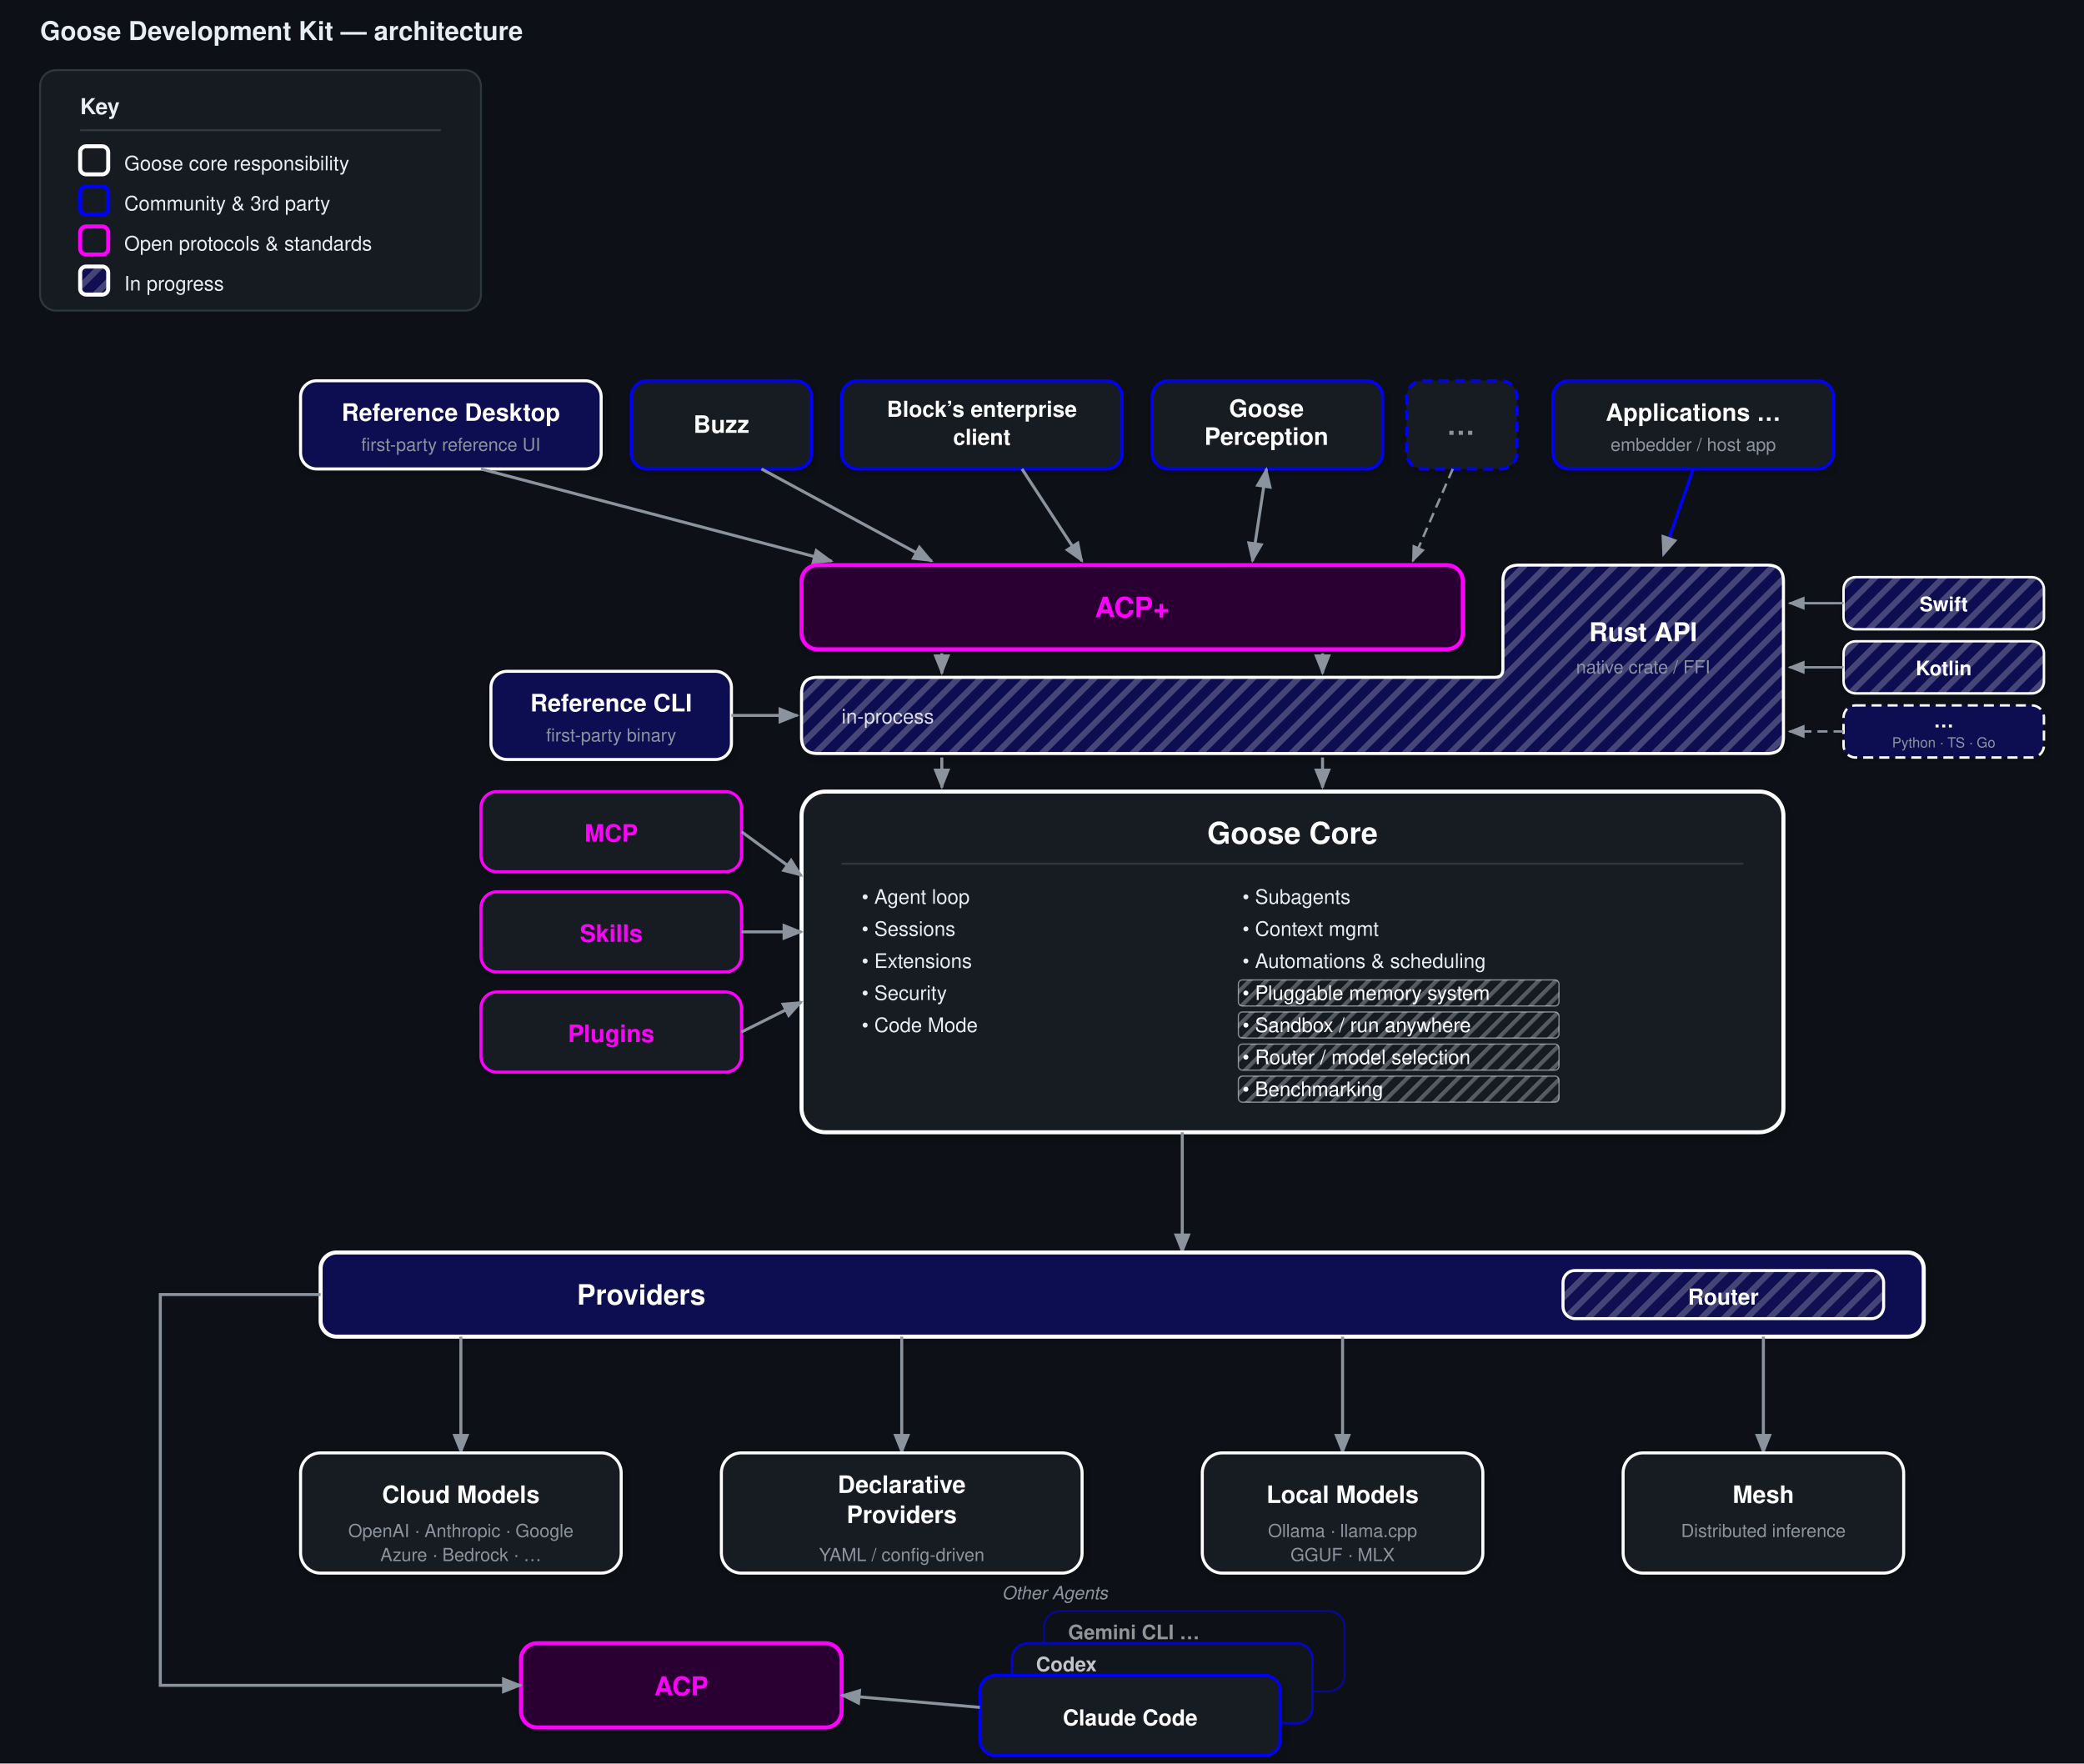
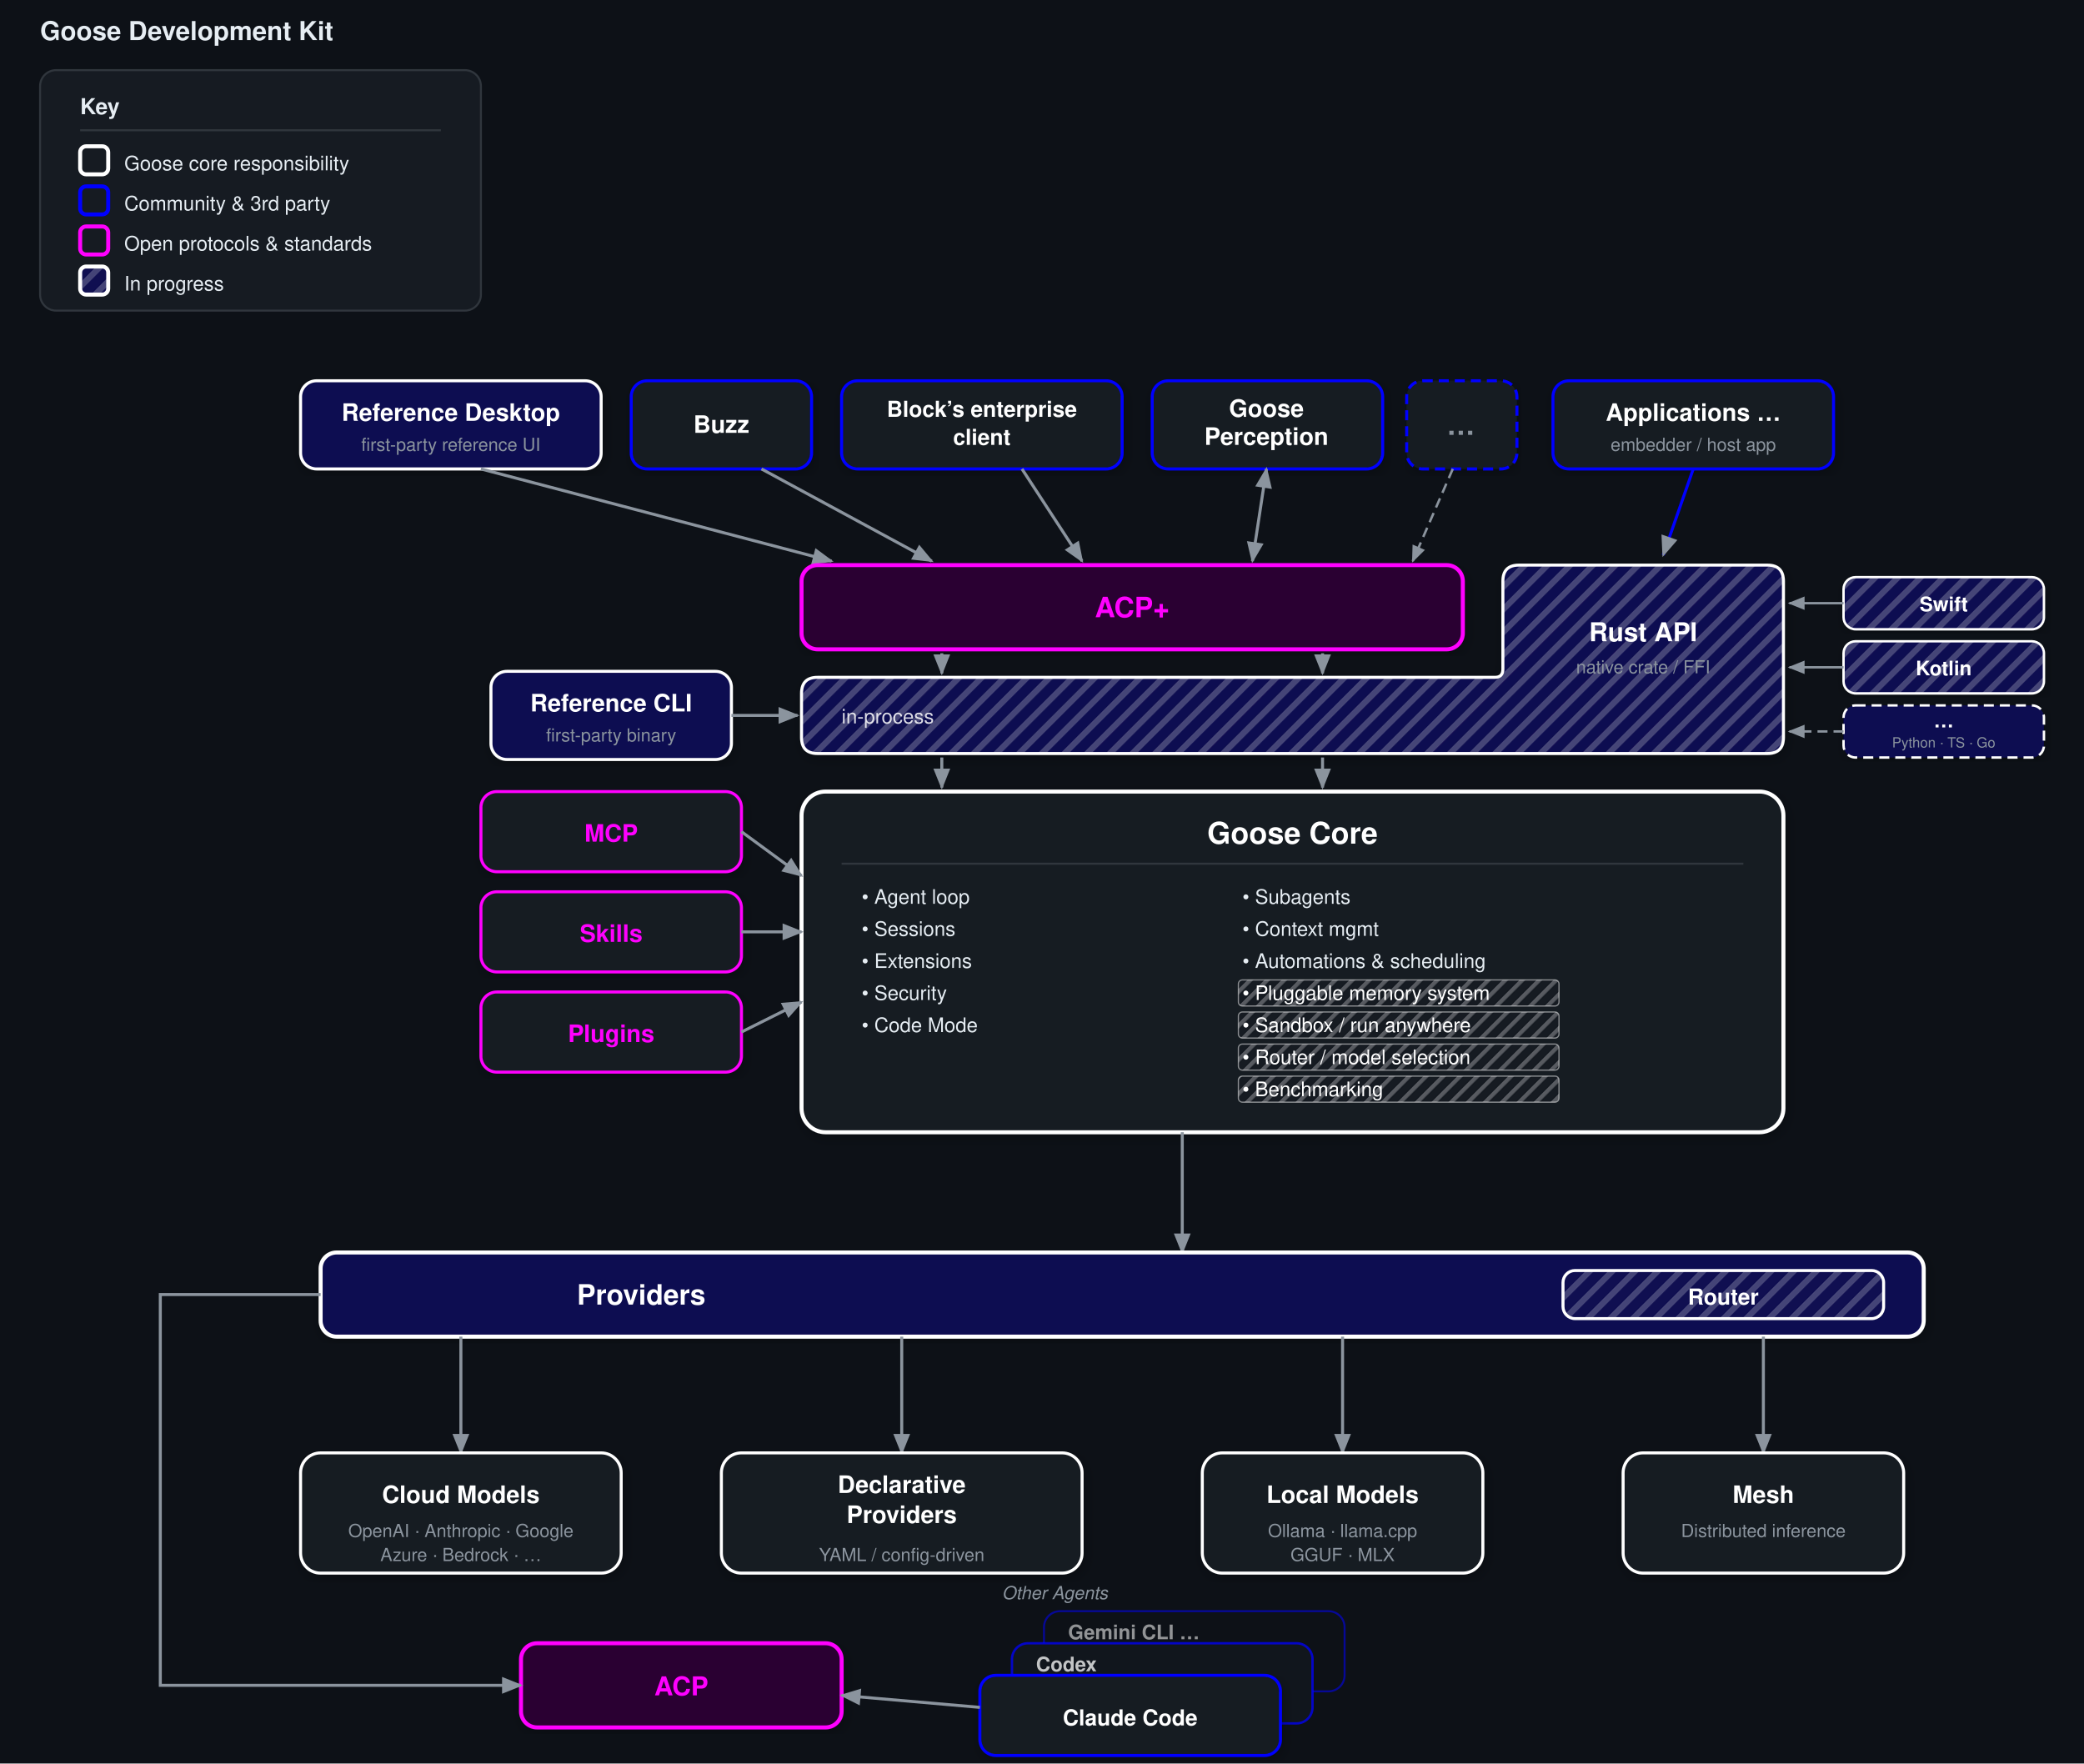
<svg xmlns="http://www.w3.org/2000/svg" viewBox="0 0 1040 880" font-family="-apple-system, BlinkMacSystemFont, 'Segoe UI', Helvetica, Arial, sans-serif">
  <defs>
    <marker id="arr" viewBox="0 0 10 10" refX="9" refY="5" markerWidth="7" markerHeight="7" orient="auto-start-reverse">
      <path d="M 0 1 L 10 5 L 0 9 z" fill="#8b949e" />
    </marker>
    <filter id="shadow" x="-4%" y="-4%" width="108%" height="112%">
      <feDropShadow dx="1" dy="2" stdDeviation="3" flood-opacity="0.25" />
    </filter>
    <pattern id="stripeGreen" patternUnits="userSpaceOnUse" width="8" height="8" patternTransform="rotate(45)">
      <rect width="8" height="8" fill="#100f51" />
      <rect width="3" height="8" fill="#ffffff" fill-opacity="0.22" />
    </pattern>
    <pattern id="stripeGreenInline" patternUnits="userSpaceOnUse" width="6" height="6" patternTransform="rotate(45)">
      <rect width="6" height="6" fill="#161b22" />
      <rect width="2" height="6" fill="#ffffff" fill-opacity="0.28" />
    </pattern>
  </defs>
  <rect width="1040" height="880" fill="#0d1117" />
-   <text x="20" y="20" font-size="13" font-weight="700" fill="#e6edf3">Goose Development Kit — architecture</text>
+   <text x="20" y="20" font-size="13" font-weight="700" fill="#e6edf3">Goose Development Kit</text>
  <rect x="20" y="35" width="220" height="120" rx="8" fill="#161b22" stroke="#30363d" stroke-width="1" />
  <text x="40" y="57" font-size="11" font-weight="700" fill="#e6edf3">Key</text>
  <line x1="40" y1="65" x2="220" y2="65" stroke="#30363d" stroke-width="1" />
  <rect x="40" y="73" width="14" height="14" rx="3" fill="none" stroke="#ffffff" stroke-width="2" />
  <text x="62" y="85" font-size="10" fill="#e6edf3">Goose core responsibility</text>
  <rect x="40" y="93" width="14" height="14" rx="3" fill="none" stroke="#0000ff" stroke-width="2" />
  <text x="62" y="105" font-size="10" fill="#e6edf3">Community &amp; 3rd party</text>
  <rect x="40" y="113" width="14" height="14" rx="3" fill="none" stroke="#ff00ff" stroke-width="2" />
  <text x="62" y="125" font-size="10" fill="#e6edf3">Open protocols &amp; standards</text>
  <rect x="40" y="133" width="14" height="14" rx="3" fill="url(#stripeGreen)" stroke="#ffffff" stroke-width="2" />
  <text x="62" y="145" font-size="10" fill="#e6edf3">In progress</text>
  <rect x="150" y="190" width="150" height="44" rx="8" fill="#100f51" stroke="#ffffff" stroke-width="1.5" filter="url(#shadow)" />
  <text x="225" y="210" text-anchor="middle" font-size="12" font-weight="700" fill="#ffffff">Reference Desktop</text>
  <text x="225" y="225" text-anchor="middle" font-size="9" fill="#8b949e">first-party reference UI</text>
  <line x1="240" y1="234" x2="415" y2="280" stroke="#8b949e" stroke-width="1.5" marker-end="url(#arr)" />
  <rect x="315" y="190" width="90" height="44" rx="8" fill="#161b22" stroke="#0000ff" stroke-width="1.5" filter="url(#shadow)" />
  <text x="360" y="216" text-anchor="middle" font-size="12" font-weight="600" fill="#ffffff">Buzz</text>
  <line x1="380" y1="234" x2="465" y2="280" stroke="#8b949e" stroke-width="1.5" marker-end="url(#arr)" />
  <rect x="420" y="190" width="140" height="44" rx="8" fill="#161b22" stroke="#0000ff" stroke-width="1.5" filter="url(#shadow)" />
  <text x="490" y="208" text-anchor="middle" font-size="11" font-weight="600" fill="#ffffff">Block’s enterprise</text>
  <text x="490" y="222" text-anchor="middle" font-size="11" font-weight="600" fill="#ffffff">client</text>
  <line x1="510" y1="234" x2="540" y2="280" stroke="#8b949e" stroke-width="1.5" marker-end="url(#arr)" />
  <rect x="575" y="190" width="115" height="44" rx="8" fill="#161b22" stroke="#0000ff" stroke-width="1.5" filter="url(#shadow)" />
  <text x="632" y="208" text-anchor="middle" font-size="12" font-weight="600" fill="#ffffff">Goose</text>
  <text x="632" y="222" text-anchor="middle" font-size="12" font-weight="600" fill="#ffffff">Perception</text>
  <line x1="632" y1="234" x2="625" y2="280" stroke="#8b949e" stroke-width="1.5" marker-start="url(#arr)" marker-end="url(#arr)" />
  <rect x="702" y="190" width="55" height="44" rx="8" fill="#161b22" stroke="#0000ff" stroke-width="1.5" stroke-dasharray="5,3" filter="url(#shadow)" />
  <text x="729" y="217" text-anchor="middle" font-size="14" font-weight="600" fill="#8b949e">…</text>
  <line x1="725" y1="234" x2="705" y2="280" stroke="#8b949e" stroke-width="1.2" stroke-dasharray="5,3" marker-end="url(#arr)" />
  <rect x="775" y="190" width="140" height="44" rx="8" fill="#161b22" stroke="#0000ff" stroke-width="1.5" filter="url(#shadow)" />
  <text x="845" y="210" text-anchor="middle" font-size="12" font-weight="700" fill="#ffffff">Applications …</text>
  <text x="845" y="225" text-anchor="middle" font-size="9" fill="#8b949e">embedder / host app</text>

   Rust API arm (in-process, peer of ACP+) --&gt;
  <line x1="845" y1="234" x2="830" y2="277" stroke="#0000ff" stroke-width="1.5" marker-end="url(#arr)" />
  <rect x="400" y="282" width="330" height="42" rx="8" fill="#2a0033" stroke="#ff00ff" stroke-width="2" filter="url(#shadow)" />
  <text x="565" y="308" text-anchor="middle" font-size="14" font-weight="700" fill="#ff00ff">ACP+</text>
  <rect x="245" y="335" width="120" height="44" rx="8" fill="#100f51" stroke="#ffffff" stroke-width="1.5" filter="url(#shadow)" />
  <text x="305" y="355" text-anchor="middle" font-size="12" font-weight="700" fill="#ffffff">Reference CLI</text>
  <text x="305" y="370" text-anchor="middle" font-size="9" fill="#8b949e">first-party binary</text>
  <line x1="365" y1="357" x2="398" y2="357" stroke="#8b949e" stroke-width="1.5" marker-end="url(#arr)" />
  <path d="M 408 338            H 746 Q 750 338 750 334            V 290 Q 750 282 758 282            H 882 Q 890 282 890 290            V 368 Q 890 376 882 376            H 408 Q 400 376 400 368            V 346 Q 400 338 408 338 Z" fill="url(#stripeGreen)" stroke="#ffffff" stroke-width="1.5" filter="url(#shadow)" />
  <text x="820" y="320" text-anchor="middle" font-size="13" font-weight="700" fill="#ffffff">Rust API</text>
  <text x="820" y="336" text-anchor="middle" font-size="9" fill="#8b949e">native crate / FFI</text>
  <text x="420" y="361" font-size="10" fill="#ffffff" fill-opacity="0.85">in-process</text>
  <line x1="470" y1="326" x2="470" y2="336" stroke="#8b949e" stroke-width="1.5" marker-end="url(#arr)" />
  <line x1="660" y1="326" x2="660" y2="336" stroke="#8b949e" stroke-width="1.5" marker-end="url(#arr)" />
  <line x1="470" y1="378" x2="470" y2="393" stroke="#8b949e" stroke-width="1.5" marker-end="url(#arr)" />
  <line x1="660" y1="378" x2="660" y2="393" stroke="#8b949e" stroke-width="1.5" marker-end="url(#arr)" />
  <rect x="920" y="288" width="100" height="26" rx="6" fill="url(#stripeGreen)" stroke="#ffffff" stroke-width="1.2" filter="url(#shadow)" />
  <text x="970" y="305" text-anchor="middle" font-size="10" font-weight="700" fill="#ffffff">Swift</text>
  <line x1="920" y1="301" x2="893" y2="301" stroke="#8b949e" stroke-width="1.2" marker-end="url(#arr)" />
  <rect x="920" y="320" width="100" height="26" rx="6" fill="url(#stripeGreen)" stroke="#ffffff" stroke-width="1.2" filter="url(#shadow)" />
  <text x="970" y="337" text-anchor="middle" font-size="10" font-weight="700" fill="#ffffff">Kotlin</text>
  <line x1="920" y1="333" x2="893" y2="333" stroke="#8b949e" stroke-width="1.2" marker-end="url(#arr)" />
  <rect x="920" y="352" width="100" height="26" rx="6" fill="#100f51" stroke="#ffffff" stroke-width="1.2" stroke-dasharray="5,3" filter="url(#shadow)" />
  <text x="970" y="363" text-anchor="middle" font-size="10" font-weight="700" fill="#ffffff">…</text>
  <text x="970" y="373" text-anchor="middle" font-size="7" fill="#8b949e">Python · TS · Go</text>
  <line x1="920" y1="365" x2="893" y2="365" stroke="#8b949e" stroke-width="1.2" stroke-dasharray="5,3" marker-end="url(#arr)" />
  <rect x="400" y="395" width="490" height="170" rx="12" fill="#161b22" stroke="#ffffff" stroke-width="2" filter="url(#shadow)" />
  <text x="645" y="421" text-anchor="middle" font-size="15" font-weight="700" fill="#ffffff">Goose Core</text>
  <line x1="420" y1="431" x2="870" y2="431" stroke="#30363d" stroke-width="1" />
  <text x="430" y="451" font-size="10" fill="#e6edf3">• Agent loop</text>
  <text x="430" y="467" font-size="10" fill="#e6edf3">• Sessions</text>
  <text x="430" y="483" font-size="10" fill="#e6edf3">• Extensions</text>
  <text x="430" y="499" font-size="10" fill="#e6edf3">• Security</text>
  <text x="430" y="515" font-size="10" fill="#e6edf3">• Code Mode</text>
  <text x="620" y="451" font-size="10" fill="#e6edf3">• Subagents</text>
  <text x="620" y="467" font-size="10" fill="#e6edf3">• Context mgmt</text>
  <text x="620" y="483" font-size="10" fill="#e6edf3">• Automations &amp; scheduling</text>
  <rect x="618" y="489" width="160" height="13" rx="2" fill="url(#stripeGreenInline)" stroke="#ffffff" stroke-width="0.6" stroke-opacity="0.5" />
  <text x="620" y="499" font-size="10" fill="#ffffff">• Pluggable memory system</text>
  <rect x="618" y="505" width="160" height="13" rx="2" fill="url(#stripeGreenInline)" stroke="#ffffff" stroke-width="0.6" stroke-opacity="0.5" />
  <text x="620" y="515" font-size="10" fill="#ffffff">• Sandbox / run anywhere</text>
  <rect x="618" y="521" width="160" height="13" rx="2" fill="url(#stripeGreenInline)" stroke="#ffffff" stroke-width="0.6" stroke-opacity="0.5" />
  <text x="620" y="531" font-size="10" fill="#ffffff">• Router / model selection</text>
  <rect x="618" y="537" width="160" height="13" rx="2" fill="url(#stripeGreenInline)" stroke="#ffffff" stroke-width="0.6" stroke-opacity="0.5" />
  <text x="620" y="547" font-size="10" fill="#ffffff">• Benchmarking</text>
  <rect x="240" y="395" width="130" height="40" rx="8" fill="#161b22" stroke="#ff00ff" stroke-width="1.5" filter="url(#shadow)" />
  <text x="305" y="420" text-anchor="middle" font-size="12" font-weight="600" fill="#ff00ff">MCP</text>
  <rect x="240" y="445" width="130" height="40" rx="8" fill="#161b22" stroke="#ff00ff" stroke-width="1.5" filter="url(#shadow)" />
  <text x="305" y="470" text-anchor="middle" font-size="12" font-weight="600" fill="#ff00ff">Skills</text>
  <rect x="240" y="495" width="130" height="40" rx="8" fill="#161b22" stroke="#ff00ff" stroke-width="1.5" filter="url(#shadow)" />
  <text x="305" y="520" text-anchor="middle" font-size="12" font-weight="600" fill="#ff00ff">Plugins</text>
  <line x1="370" y1="415" x2="400" y2="437" stroke="#8b949e" stroke-width="1.5" marker-end="url(#arr)" />
  <line x1="370" y1="465" x2="400" y2="465" stroke="#8b949e" stroke-width="1.5" marker-end="url(#arr)" />
  <line x1="370" y1="515" x2="400" y2="500" stroke="#8b949e" stroke-width="1.5" marker-end="url(#arr)" />

  
  
  

   Providers bar --&gt;
  <line x1="590" y1="565" x2="590" y2="625" stroke="#8b949e" stroke-width="1.5" marker-end="url(#arr)" />
  <rect x="160" y="625" width="800" height="42" rx="8" fill="#100f51" stroke="#ffffff" stroke-width="2" filter="url(#shadow)" />
  <text x="320" y="651" text-anchor="middle" font-size="14" font-weight="700" fill="#ffffff">Providers</text>
  <rect x="780" y="634" width="160" height="24" rx="6" fill="url(#stripeGreen)" stroke="#ffffff" stroke-width="1.5" />
  <text x="860" y="651" text-anchor="middle" font-size="11" font-weight="700" fill="#ffffff">Router</text>
  <line x1="230" y1="667" x2="230" y2="725" stroke="#8b949e" stroke-width="1.5" marker-end="url(#arr)" />
  <line x1="450" y1="667" x2="450" y2="725" stroke="#8b949e" stroke-width="1.5" marker-end="url(#arr)" />
  <line x1="670" y1="667" x2="670" y2="725" stroke="#8b949e" stroke-width="1.5" marker-end="url(#arr)" />
  <line x1="880" y1="667" x2="880" y2="725" stroke="#8b949e" stroke-width="1.5" marker-end="url(#arr)" />
  <rect x="150" y="725" width="160" height="60" rx="10" fill="#161b22" stroke="#ffffff" stroke-width="1.5" filter="url(#shadow)" />
  <text x="230" y="750" text-anchor="middle" font-size="12" font-weight="700" fill="#ffffff">Cloud Models</text>
  <text x="230" y="767" text-anchor="middle" font-size="9" fill="#8b949e">OpenAI · Anthropic · Google</text>
  <text x="230" y="779" text-anchor="middle" font-size="9" fill="#8b949e">Azure · Bedrock · …</text>
  <rect x="360" y="725" width="180" height="60" rx="10" fill="#161b22" stroke="#ffffff" stroke-width="1.5" filter="url(#shadow)" />
  <text x="450" y="745" text-anchor="middle" font-size="12" font-weight="700" fill="#ffffff">Declarative</text>
  <text x="450" y="760" text-anchor="middle" font-size="12" font-weight="700" fill="#ffffff">Providers</text>
  <text x="450" y="779" text-anchor="middle" font-size="9" fill="#8b949e">YAML / config-driven</text>
  <rect x="600" y="725" width="140" height="60" rx="10" fill="#161b22" stroke="#ffffff" stroke-width="1.5" filter="url(#shadow)" />
  <text x="670" y="750" text-anchor="middle" font-size="12" font-weight="700" fill="#ffffff">Local Models</text>
  <text x="670" y="767" text-anchor="middle" font-size="9" fill="#8b949e">Ollama · llama.cpp</text>
  <text x="670" y="779" text-anchor="middle" font-size="9" fill="#8b949e">GGUF · MLX</text>
  <rect x="810" y="725" width="140" height="60" rx="10" fill="#161b22" stroke="#ffffff" stroke-width="1.5" filter="url(#shadow)" />
  <text x="880" y="750" text-anchor="middle" font-size="12" font-weight="700" fill="#ffffff">Mesh</text>
  <text x="880" y="767" text-anchor="middle" font-size="9" fill="#8b949e">Distributed inference</text>
  <rect x="260" y="820" width="160" height="42" rx="8" fill="#2a0033" stroke="#ff00ff" stroke-width="2" filter="url(#shadow)" />
  <text x="340" y="846" text-anchor="middle" font-size="13" font-weight="700" fill="#ff00ff">ACP</text>
  <polyline points="160,646 80,646 80,841 260,841" fill="none" stroke="#8b949e" stroke-width="1.5" marker-end="url(#arr)" />
  <text x="500" y="798" font-size="9" font-style="italic" fill="#8b949e">Other Agents</text>
  <rect x="521" y="804" width="150" height="40" rx="8" fill="#0d1117" stroke="#0000ff" stroke-width="1" stroke-opacity="0.55" />
  <text x="533" y="818" font-size="10" font-weight="600" fill="#ffffff" fill-opacity="0.55">Gemini CLI …</text>
  <rect x="505" y="820" width="150" height="40" rx="8" fill="#11161d" stroke="#0000ff" stroke-width="1.2" stroke-opacity="0.75" />
  <text x="517" y="834" font-size="10" font-weight="600" fill="#ffffff" fill-opacity="0.75">Codex</text>
  <rect x="489" y="836" width="150" height="40" rx="8" fill="#161b22" stroke="#0000ff" stroke-width="1.5" filter="url(#shadow)" />
  <text x="564" y="861" text-anchor="middle" font-size="11" font-weight="600" fill="#ffffff">Claude Code</text>

   ACP --&gt;
  <line x1="489" y1="852" x2="420" y2="846" stroke="#8b949e" stroke-width="1.5" marker-end="url(#arr)" />
</svg>
